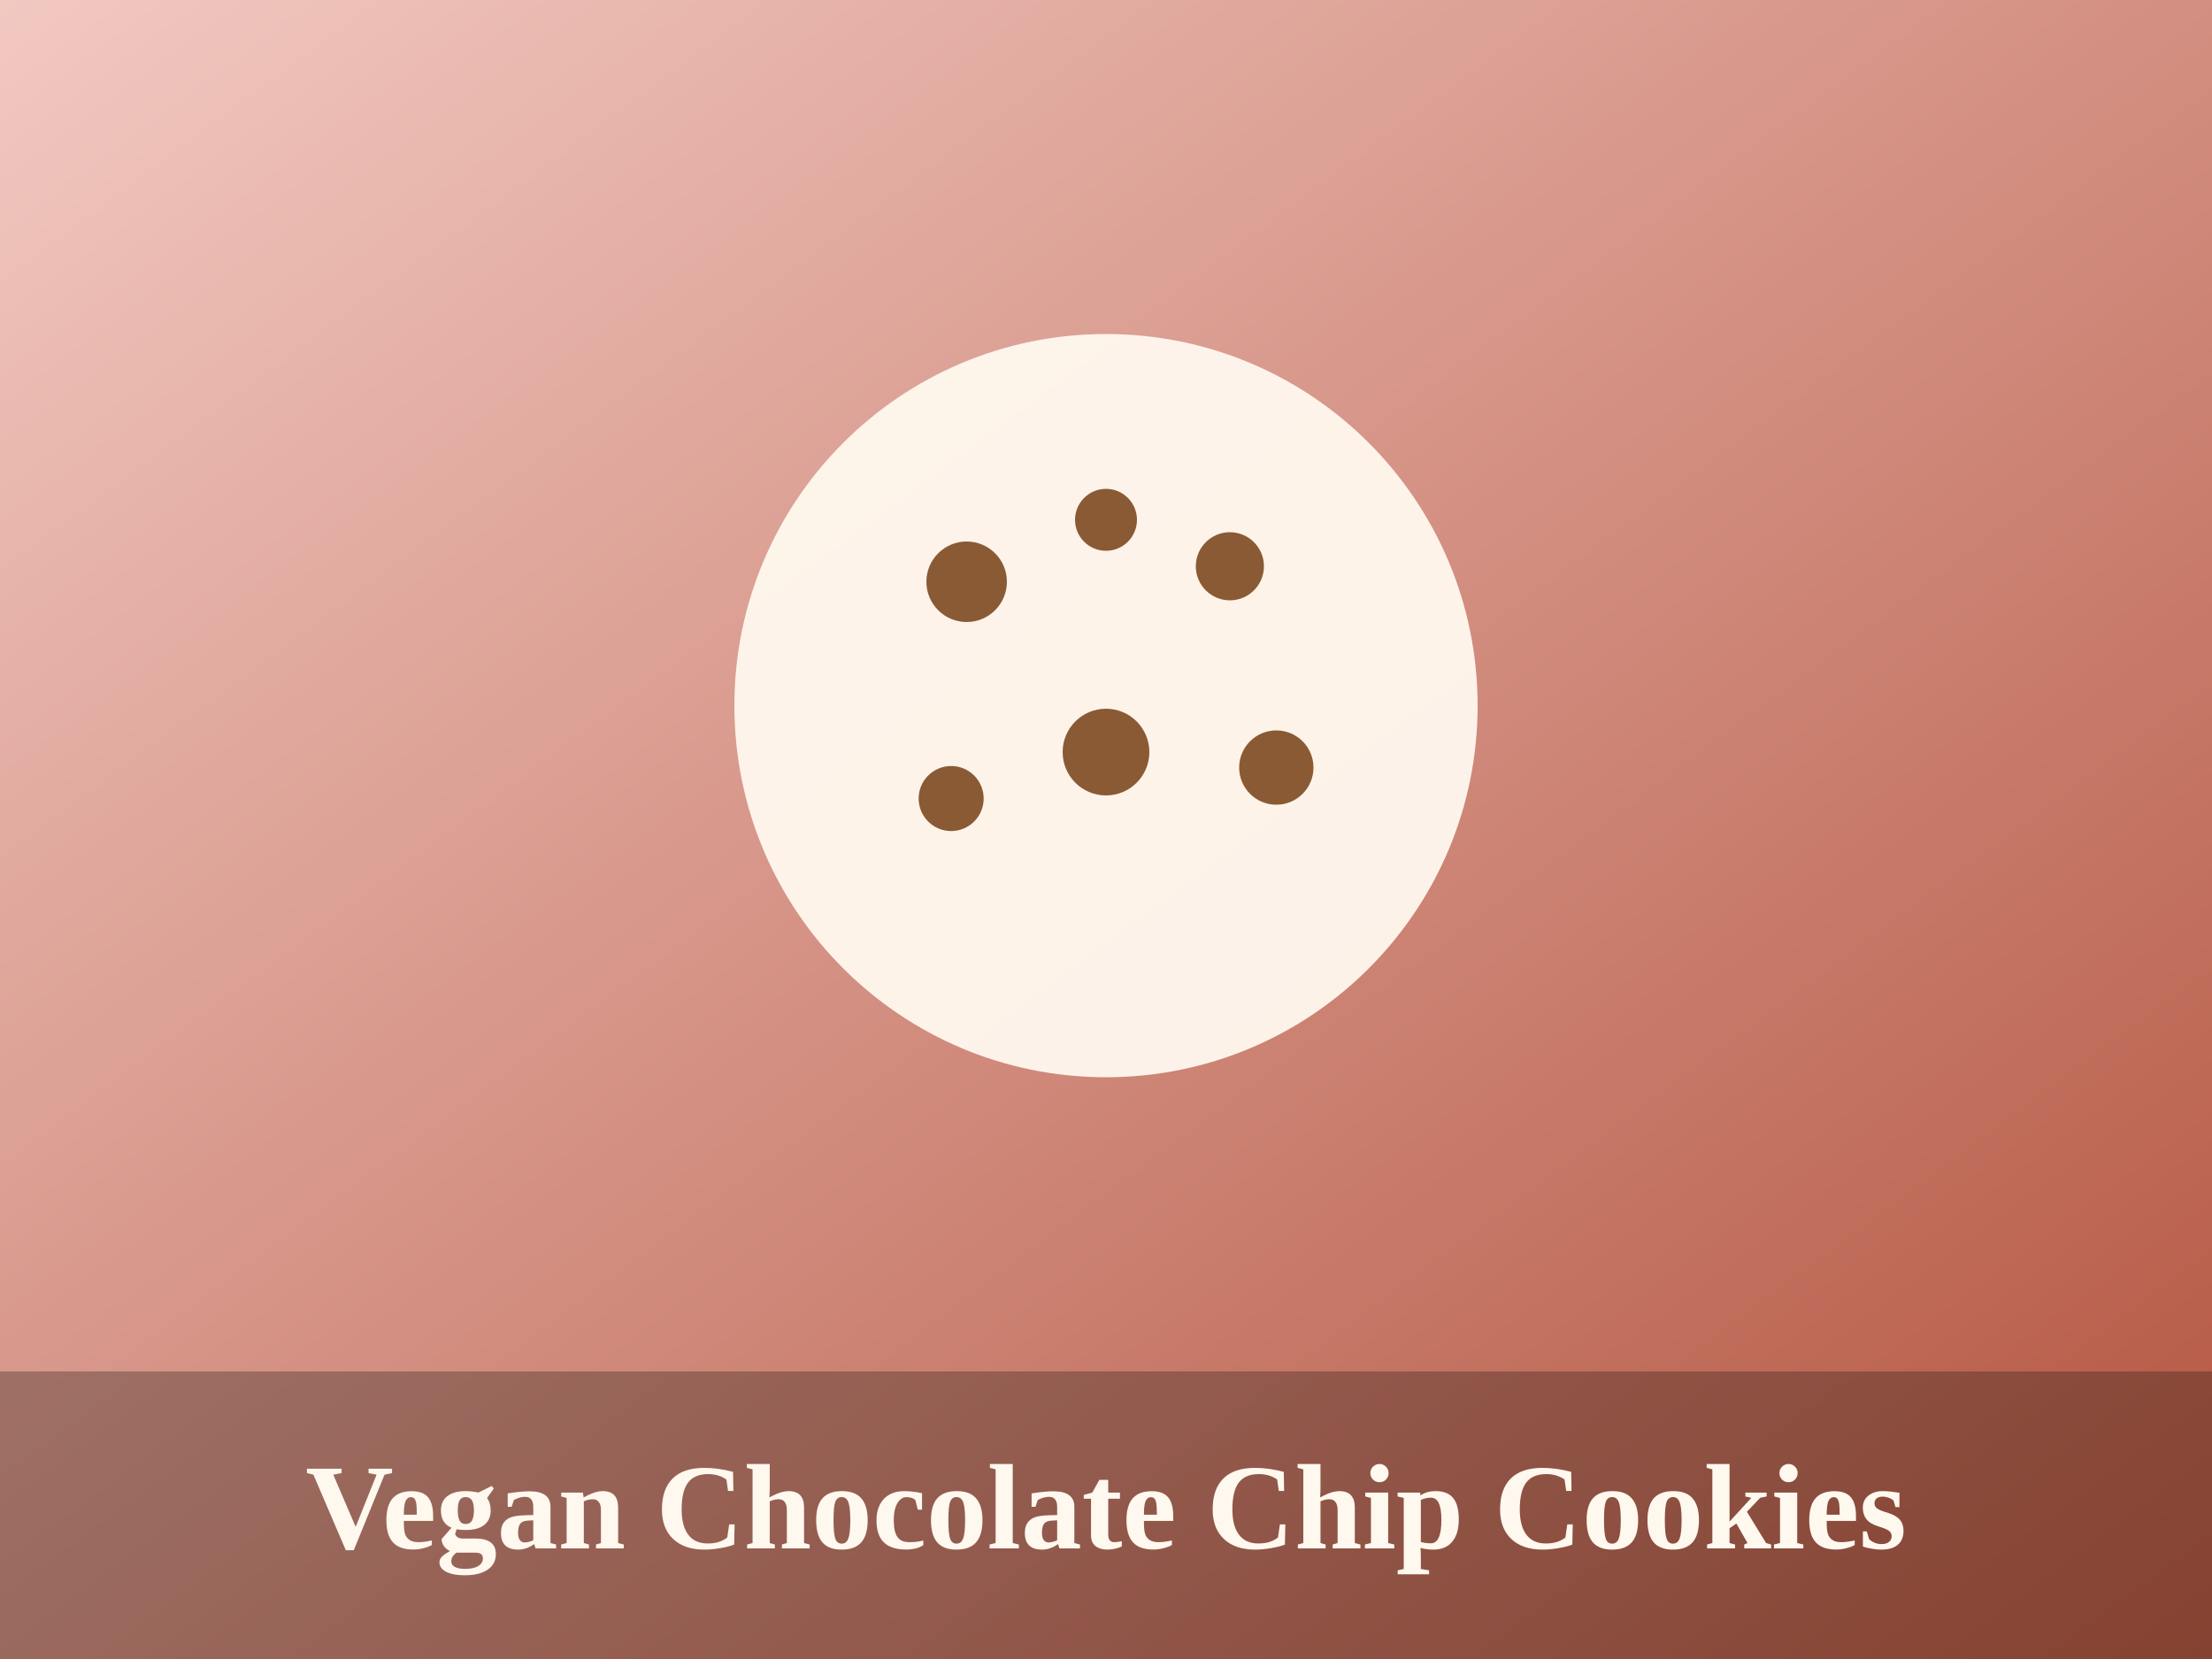
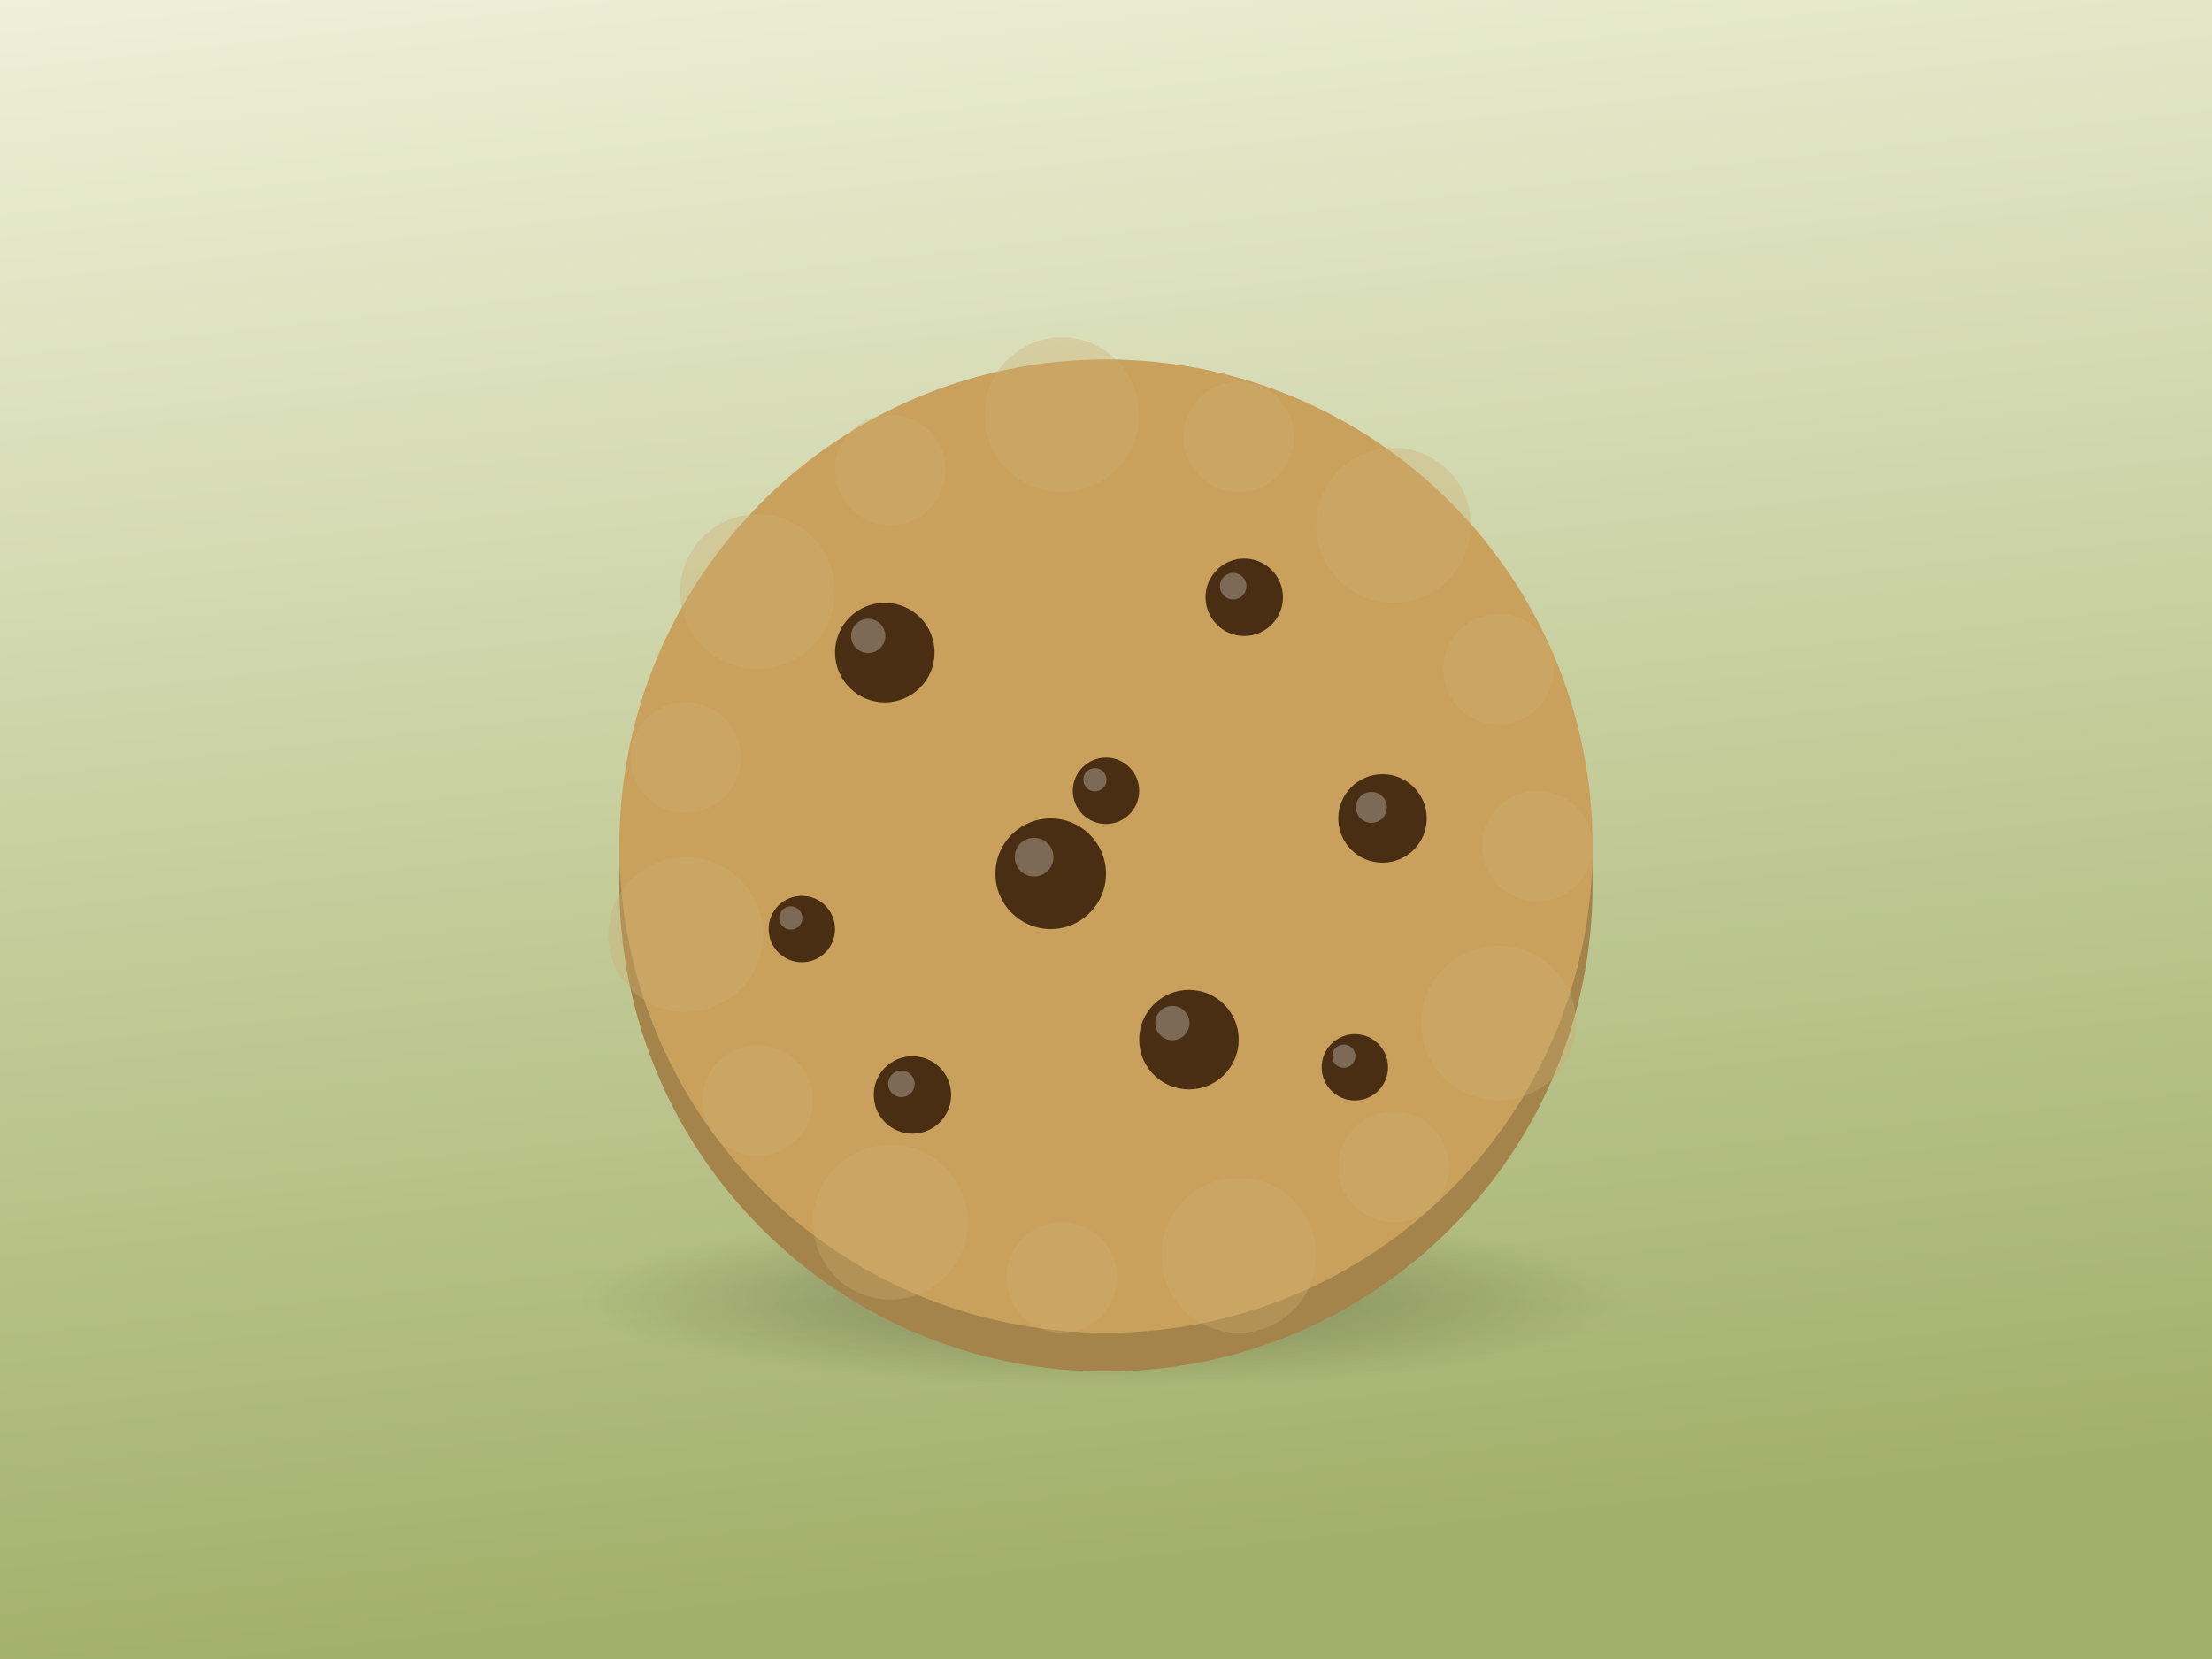
<svg xmlns="http://www.w3.org/2000/svg" viewBox="0 0 400 300" width="800" height="600">
  <defs>
-     <linearGradient id="bg" x1="0" y1="0" x2="1" y2="1">
-       <stop offset="0%" stop-color="#f2c9c2" />
-       <stop offset="100%" stop-color="#b3543f" />
+     <linearGradient id="bg" x1="0" y1="0" x2="0.15" y2="1">
+       <stop offset="0%" stop-color="#eef0d8" />
+       <stop offset="100%" stop-color="#a3b06a" />
    </linearGradient>
+     <radialGradient id="shadow" cx="50%" cy="50%" r="50%">
+       <stop offset="0%" stop-color="#000000" stop-opacity="0.28" />
+       <stop offset="100%" stop-color="#000000" stop-opacity="0" />
+     </radialGradient>
  </defs>
  <rect width="400" height="300" fill="url(#bg)" />
-   <g transform="translate(60,10) scale(2.8)">
-     <circle cx="50" cy="42" r="24" fill="#fff8ee" opacity="0.95" />
-     <circle cx="41" cy="34" r="2.6" fill="#8a5a34" />
-     <circle cx="58" cy="33" r="2.2" fill="#8a5a34" />
-     <circle cx="50" cy="45" r="2.8" fill="#8a5a34" />
-     <circle cx="40" cy="48" r="2.1" fill="#8a5a34" />
-     <circle cx="61" cy="46" r="2.4" fill="#8a5a34" />
-     <circle cx="50" cy="30" r="2" fill="#8a5a34" />
-   </g>
-   <rect x="0" y="248" width="400" height="52" fill="#241a12" opacity="0.32" />
-   <text x="200" y="280" text-anchor="middle" font-family="Georgia, 'Times New Roman', serif" font-size="22" fill="#fff8ee" font-weight="600">Vegan Chocolate Chip Cookies</text>
+   <ellipse cx="200" cy="235" rx="95" ry="16" fill="url(#shadow)" />
+   <circle cx="200" cy="160" r="88" fill="#a4844b" />
+   <circle cx="200" cy="153" r="88" fill="#c9a15c" />
+   <circle cx="278" cy="153" r="10" fill="#cfac6f" opacity="0.35" />
+   <circle cx="271" cy="185" r="14" fill="#cfac6f" opacity="0.35" />
+   <circle cx="252" cy="211" r="10" fill="#cfac6f" opacity="0.35" />
+   <circle cx="224" cy="227" r="14" fill="#cfac6f" opacity="0.35" />
+   <circle cx="192" cy="231" r="10" fill="#cfac6f" opacity="0.35" />
+   <circle cx="161" cy="221" r="14" fill="#cfac6f" opacity="0.35" />
+   <circle cx="137" cy="199" r="10" fill="#cfac6f" opacity="0.35" />
+   <circle cx="124" cy="169" r="14" fill="#cfac6f" opacity="0.35" />
+   <circle cx="124" cy="137" r="10" fill="#cfac6f" opacity="0.35" />
+   <circle cx="137" cy="107" r="14" fill="#cfac6f" opacity="0.35" />
+   <circle cx="161" cy="85" r="10" fill="#cfac6f" opacity="0.35" />
+   <circle cx="192" cy="75" r="14" fill="#cfac6f" opacity="0.35" />
+   <circle cx="224" cy="79" r="10" fill="#cfac6f" opacity="0.35" />
+   <circle cx="252" cy="95" r="14" fill="#cfac6f" opacity="0.35" />
+   <circle cx="271" cy="121" r="10" fill="#cfac6f" opacity="0.35" />
+   <circle cx="160" cy="118" r="9" fill="#4a2e14" />
+   <circle cx="157" cy="115" r="3.1" fill="#928172" opacity="0.7" />
+   <circle cx="225" cy="108" r="7" fill="#4a2e14" />
+   <circle cx="223" cy="106" r="2.4" fill="#928172" opacity="0.7" />
+   <circle cx="250" cy="148" r="8" fill="#4a2e14" />
+   <circle cx="248" cy="146" r="2.8" fill="#928172" opacity="0.7" />
+   <circle cx="190" cy="158" r="10" fill="#4a2e14" />
+   <circle cx="187" cy="155" r="3.5" fill="#928172" opacity="0.7" />
+   <circle cx="145" cy="168" r="6" fill="#4a2e14" />
+   <circle cx="143" cy="166" r="2.1" fill="#928172" opacity="0.7" />
+   <circle cx="215" cy="188" r="9" fill="#4a2e14" />
+   <circle cx="212" cy="185" r="3.1" fill="#928172" opacity="0.7" />
+   <circle cx="245" cy="193" r="6" fill="#4a2e14" />
+   <circle cx="243" cy="191" r="2.1" fill="#928172" opacity="0.7" />
+   <circle cx="165" cy="198" r="7" fill="#4a2e14" />
+   <circle cx="163" cy="196" r="2.4" fill="#928172" opacity="0.7" />
+   <circle cx="200" cy="143" r="6" fill="#4a2e14" />
+   <circle cx="198" cy="141" r="2.1" fill="#928172" opacity="0.7" />
</svg>
